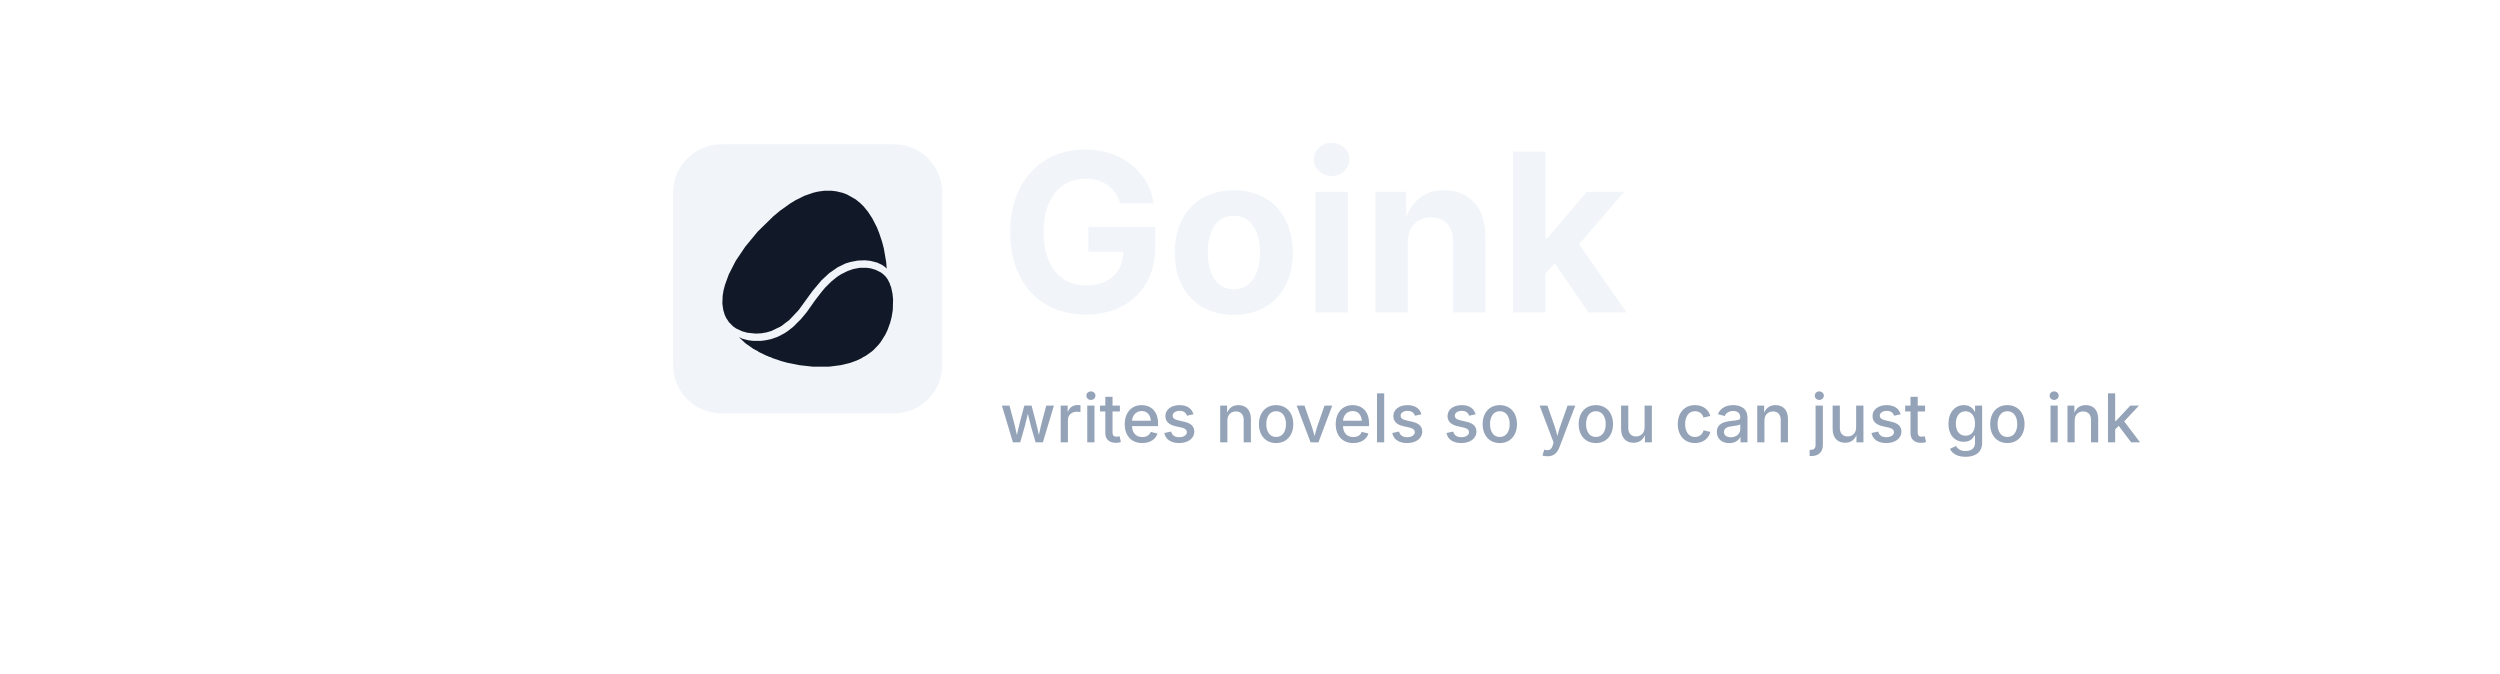
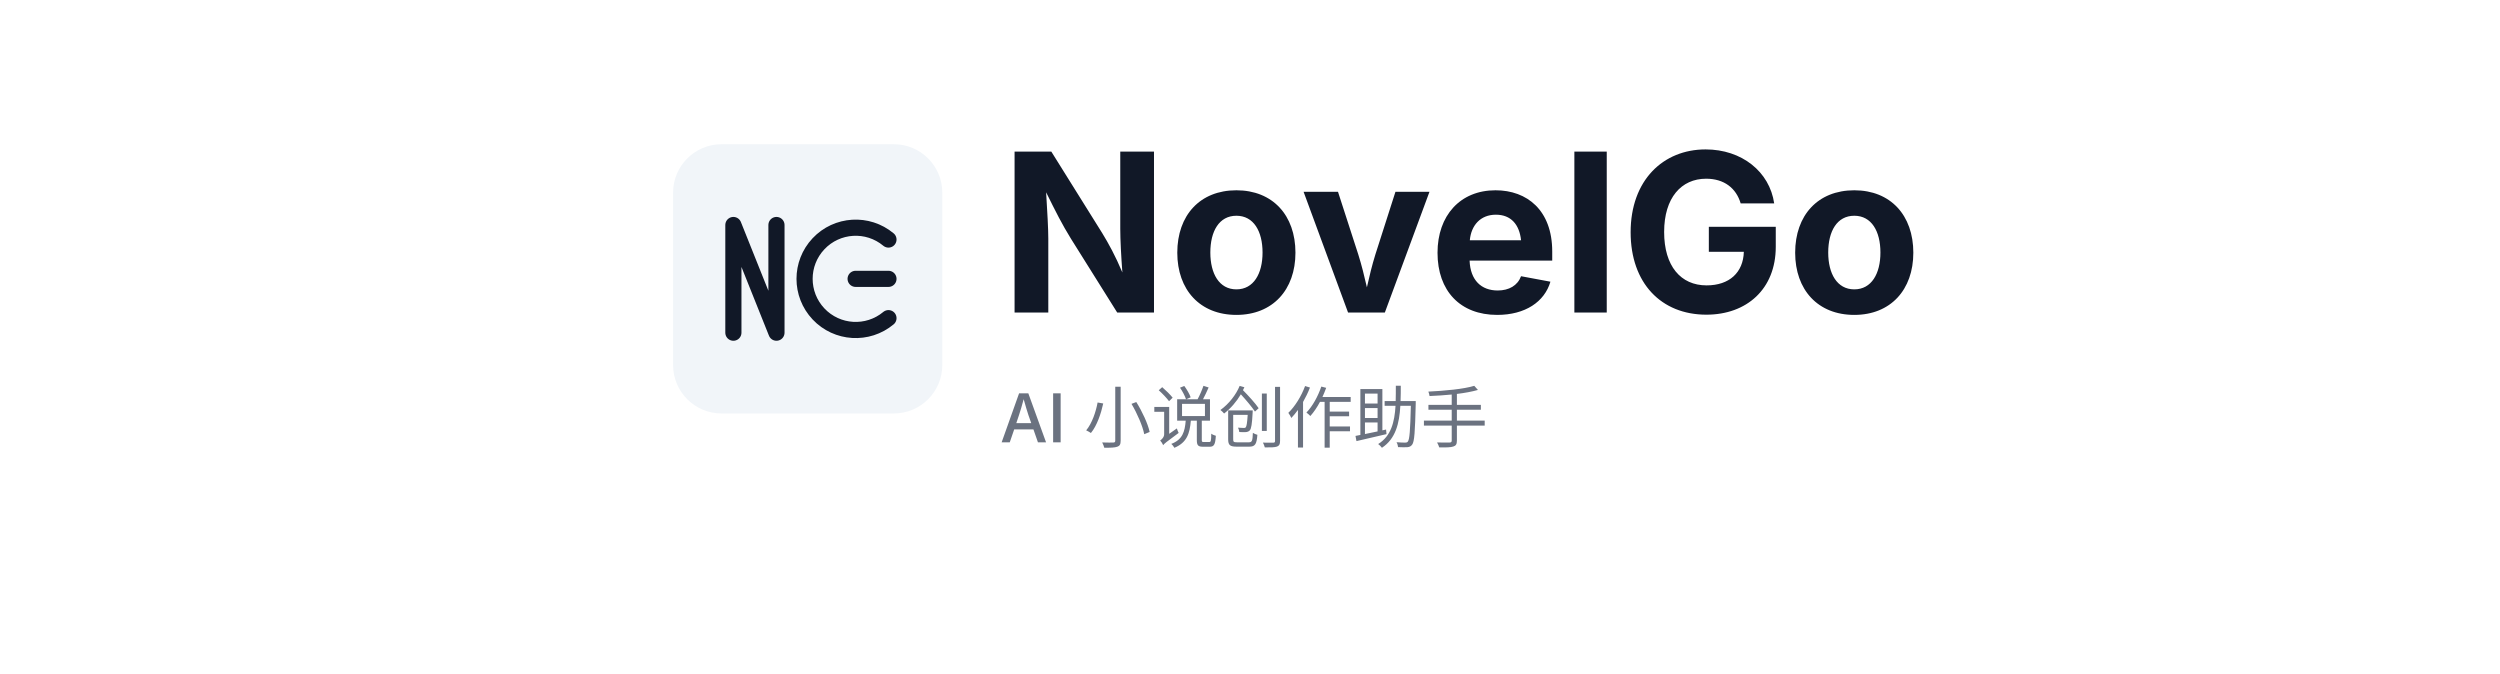
<svg xmlns="http://www.w3.org/2000/svg" width="520" height="140" viewBox="0 0 520 140">
  <g transform="translate(140, 30) scale(0.056)">
    <rect width="1000" height="1000" rx="180" fill="#f1f5f9" />
-     <g fill="#111827" transform="translate(-184, -132) scale(1.35)">
-       <path d="M 736.0 490.4 L 733.7 485.6 L 732.9 481.7 L 727.3 470.5 L 721.7 462.5 L 715.3 456.1 L 708.1 450.6 L 693.8 443.4 L 680.2 439.4 L 669.9 437.8 L 649.9 437.8 L 632.4 441.0 L 616.4 446.6 L 598.9 455.3 L 587.7 462.5 L 571.8 475.3 L 555.0 492.0 L 545.5 503.2 L 527.1 527.1 L 504.0 559.8 L 488.8 578.1 L 467.3 599.7 L 452.2 611.6 L 442.6 618.0 L 424.2 627.6 L 405.9 634.0 L 390.7 637.2 L 378.0 638.8 L 357.3 638.8 L 343.7 637.2 L 327.8 633.2 L 317.4 628.4 L 334.9 645.1 L 356.5 660.3 L 370.0 667.5 L 371.6 669.1 L 394.7 680.2 L 396.3 680.2 L 400.3 682.6 L 404.3 683.4 L 410.7 686.6 L 434.6 694.6 L 452.2 699.4 L 484.1 705.7 L 519.9 709.7 L 566.2 709.7 L 597.3 705.7 L 623.6 699.4 L 641.1 693.0 L 656.3 685.8 L 657.9 684.2 L 665.9 680.2 L 682.6 668.3 L 689.0 662.7 L 702.6 648.3 L 708.1 641.1 L 720.1 622.0 L 726.5 608.5 L 733.7 588.5 L 737.6 573.4 L 740.8 554.2 L 741.6 524.7 L 740.0 508.8 Z" />
-       <path d="M 661.1 269.5 L 651.5 260.0 L 638.8 249.6 L 614.8 236.0 L 602.1 231.3 L 585.3 227.3 L 571.8 225.7 L 552.6 225.7 L 535.1 228.1 L 521.5 231.3 L 496.8 240.0 L 472.9 252.0 L 458.5 260.8 L 430.6 280.7 L 412.3 295.9 L 369.2 338.1 L 334.9 379.6 L 308.6 418.7 L 289.5 456.1 L 279.1 484.8 L 275.1 500.0 L 272.7 514.4 L 271.9 536.7 L 274.3 553.4 L 278.3 567.0 L 282.3 575.8 L 290.3 587.7 L 301.4 598.9 L 309.4 604.5 L 326.2 612.4 L 340.5 616.4 L 363.6 618.8 L 378.8 618.0 L 393.1 615.6 L 406.7 611.6 L 433.0 598.9 L 456.1 581.3 L 481.7 554.2 L 519.9 501.6 L 544.7 472.1 L 566.2 452.2 L 589.3 436.2 L 610.8 425.8 L 623.6 421.9 L 644.3 417.9 L 664.3 417.1 L 679.4 418.7 L 697.8 423.4 L 711.3 429.8 L 719.3 435.4 L 724.1 440.2 L 722.5 421.1 L 716.1 384.4 L 711.3 366.0 L 703.3 342.1 L 697.0 326.2 L 684.2 301.4 L 672.2 283.1 Z" />
+     <g fill="none" stroke="#111827" stroke-width="60" stroke-linecap="round" stroke-linejoin="round">
+       <path d="M 224 700 L 224 300 L 384 700 L 384 300" />
+       <path d="M 800 354 A 190 190 0 1 0 800 646" />
+       <path d="M 678 500 L 800 500" />
    </g>
  </g>
-   <text x="208" y="65" font-family="system-ui, -apple-system, sans-serif" font-size="46" font-weight="bold" fill="#f1f5f9">Goink</text>
-   <text x="208" y="92" font-family="system-ui, -apple-system, sans-serif" font-size="14" fill="#94a3b8" font-weight="500">writes novels so you can just go ink</text>
+   <text x="208" y="65" font-family="system-ui, -apple-system, 'PingFang SC', 'Microsoft YaHei', sans-serif" font-size="46" font-weight="bold" fill="#111827">NovelGo</text>
+   <text x="208" y="92" font-family="system-ui, -apple-system, 'PingFang SC', 'Microsoft YaHei', sans-serif" font-size="14" fill="#6b7280" font-weight="500">AI 小说创作助手</text>
</svg>
